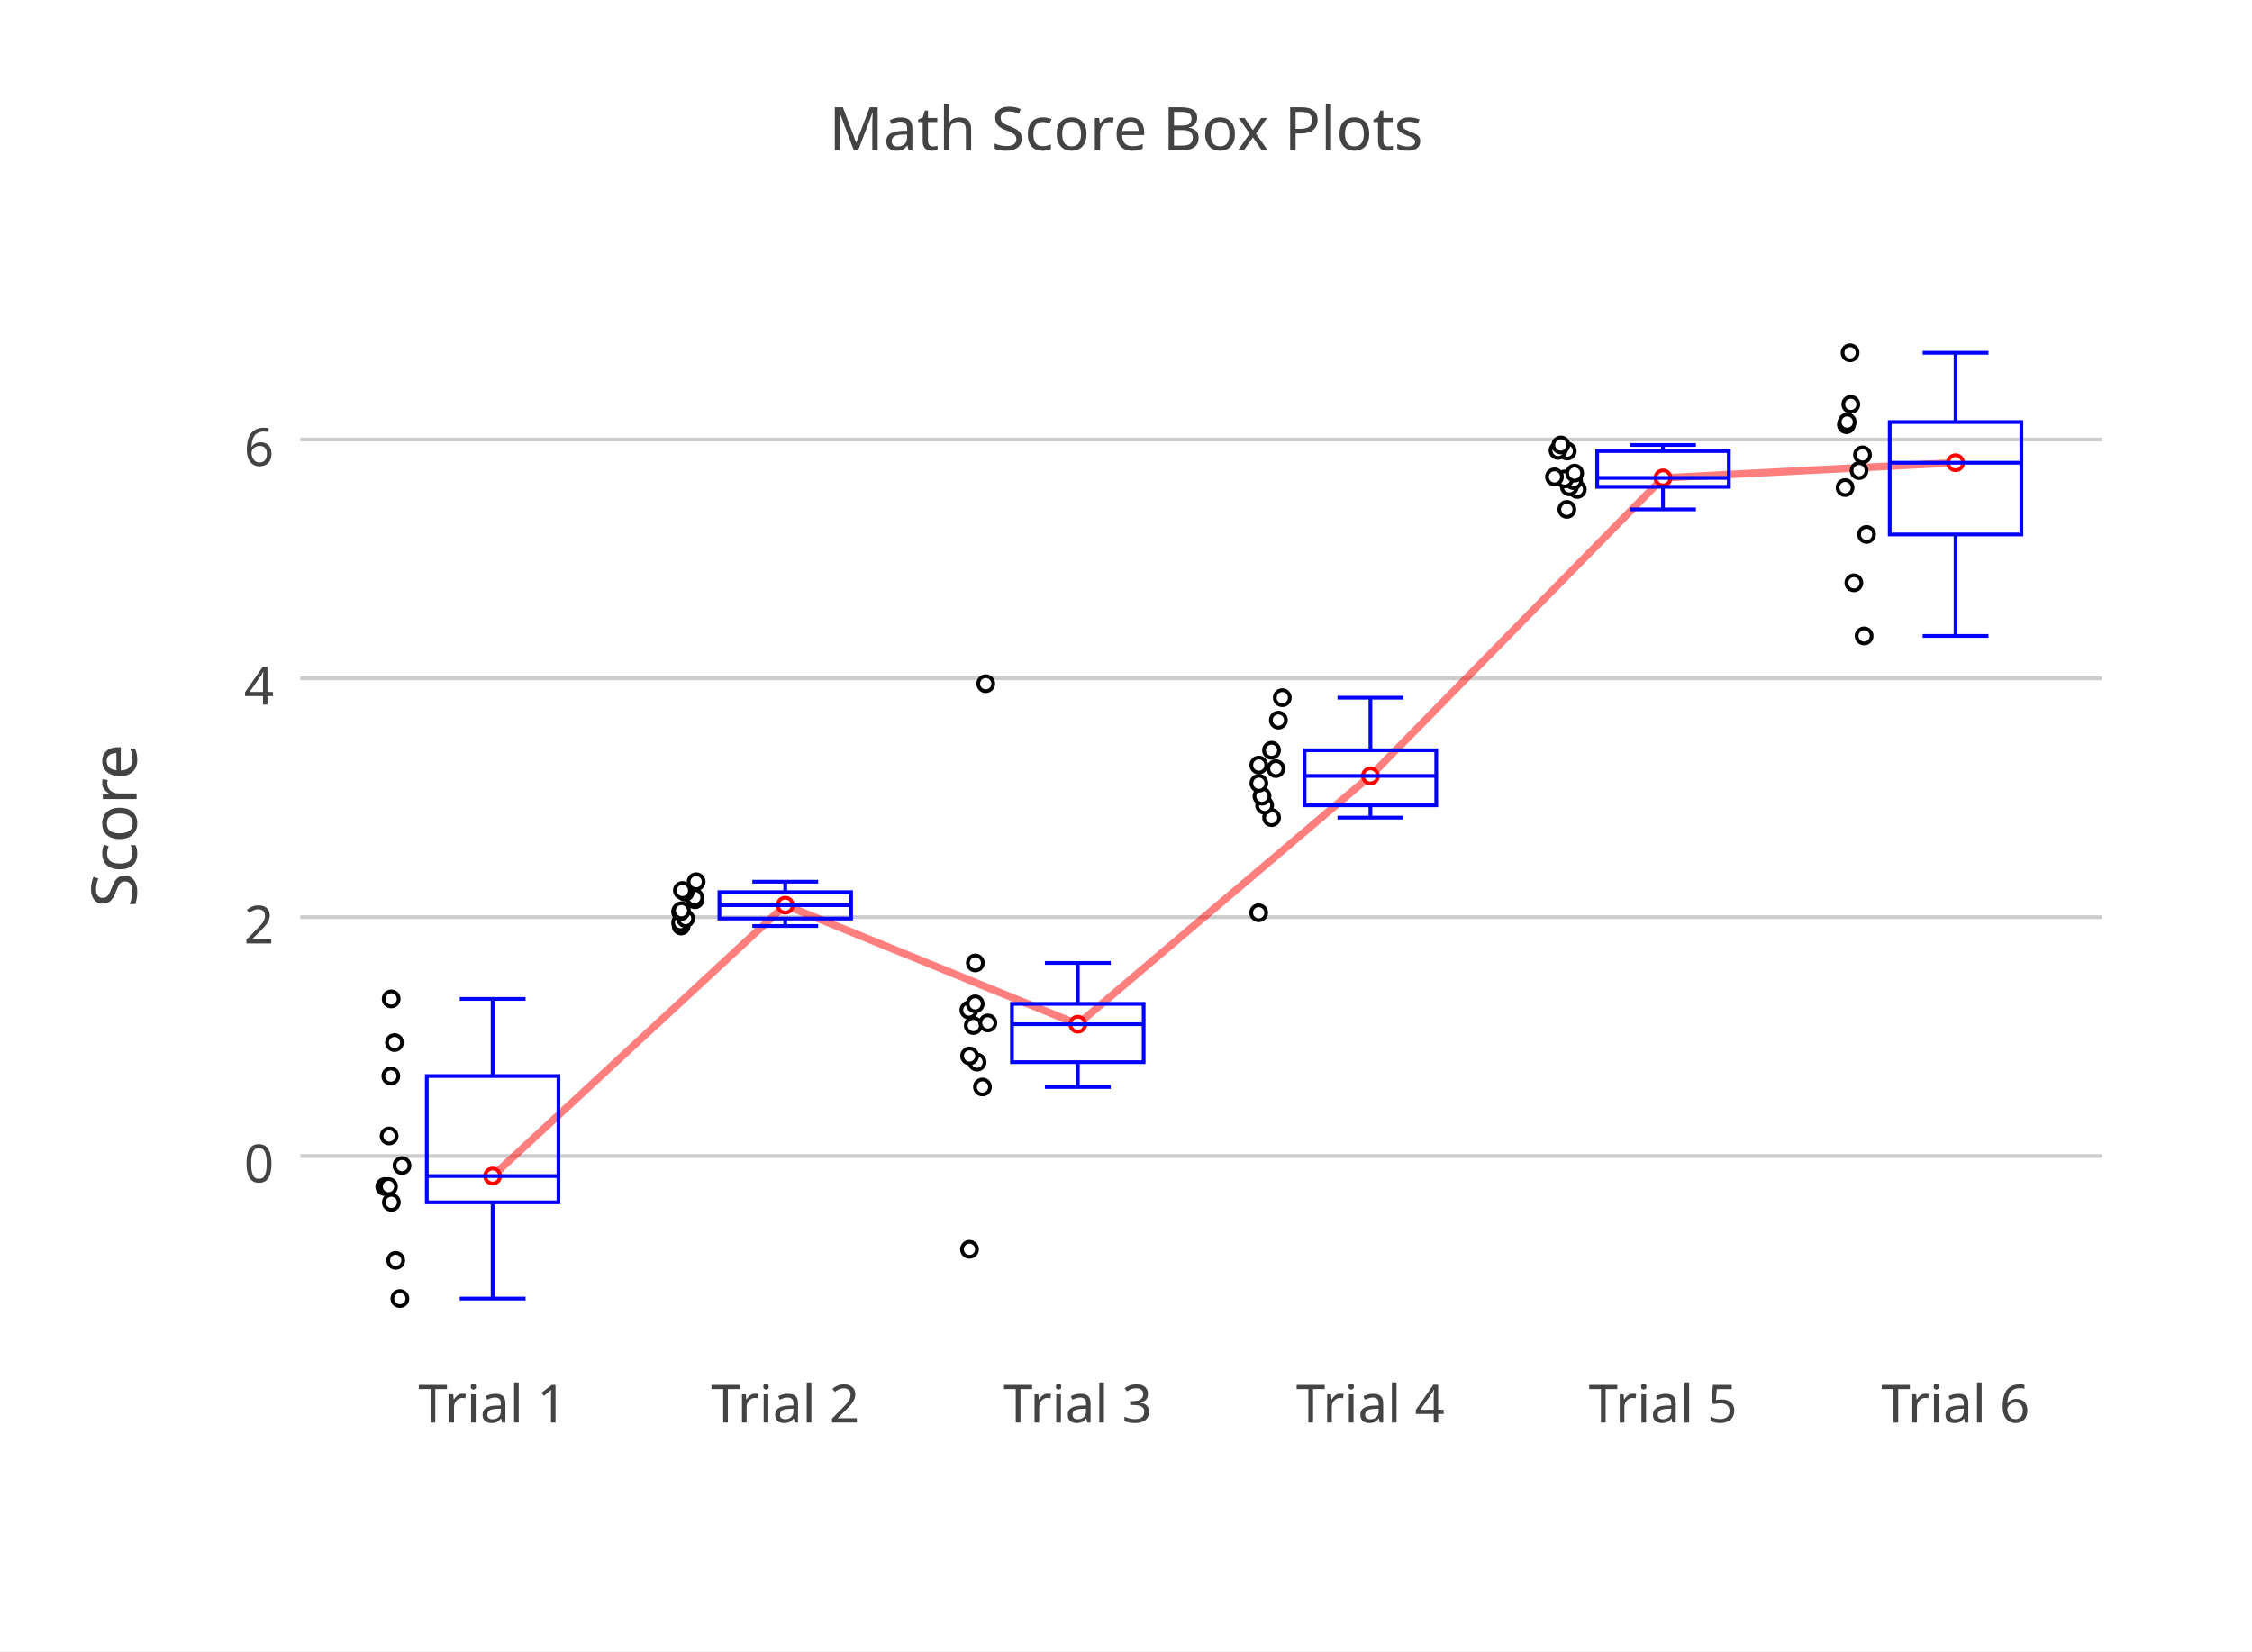
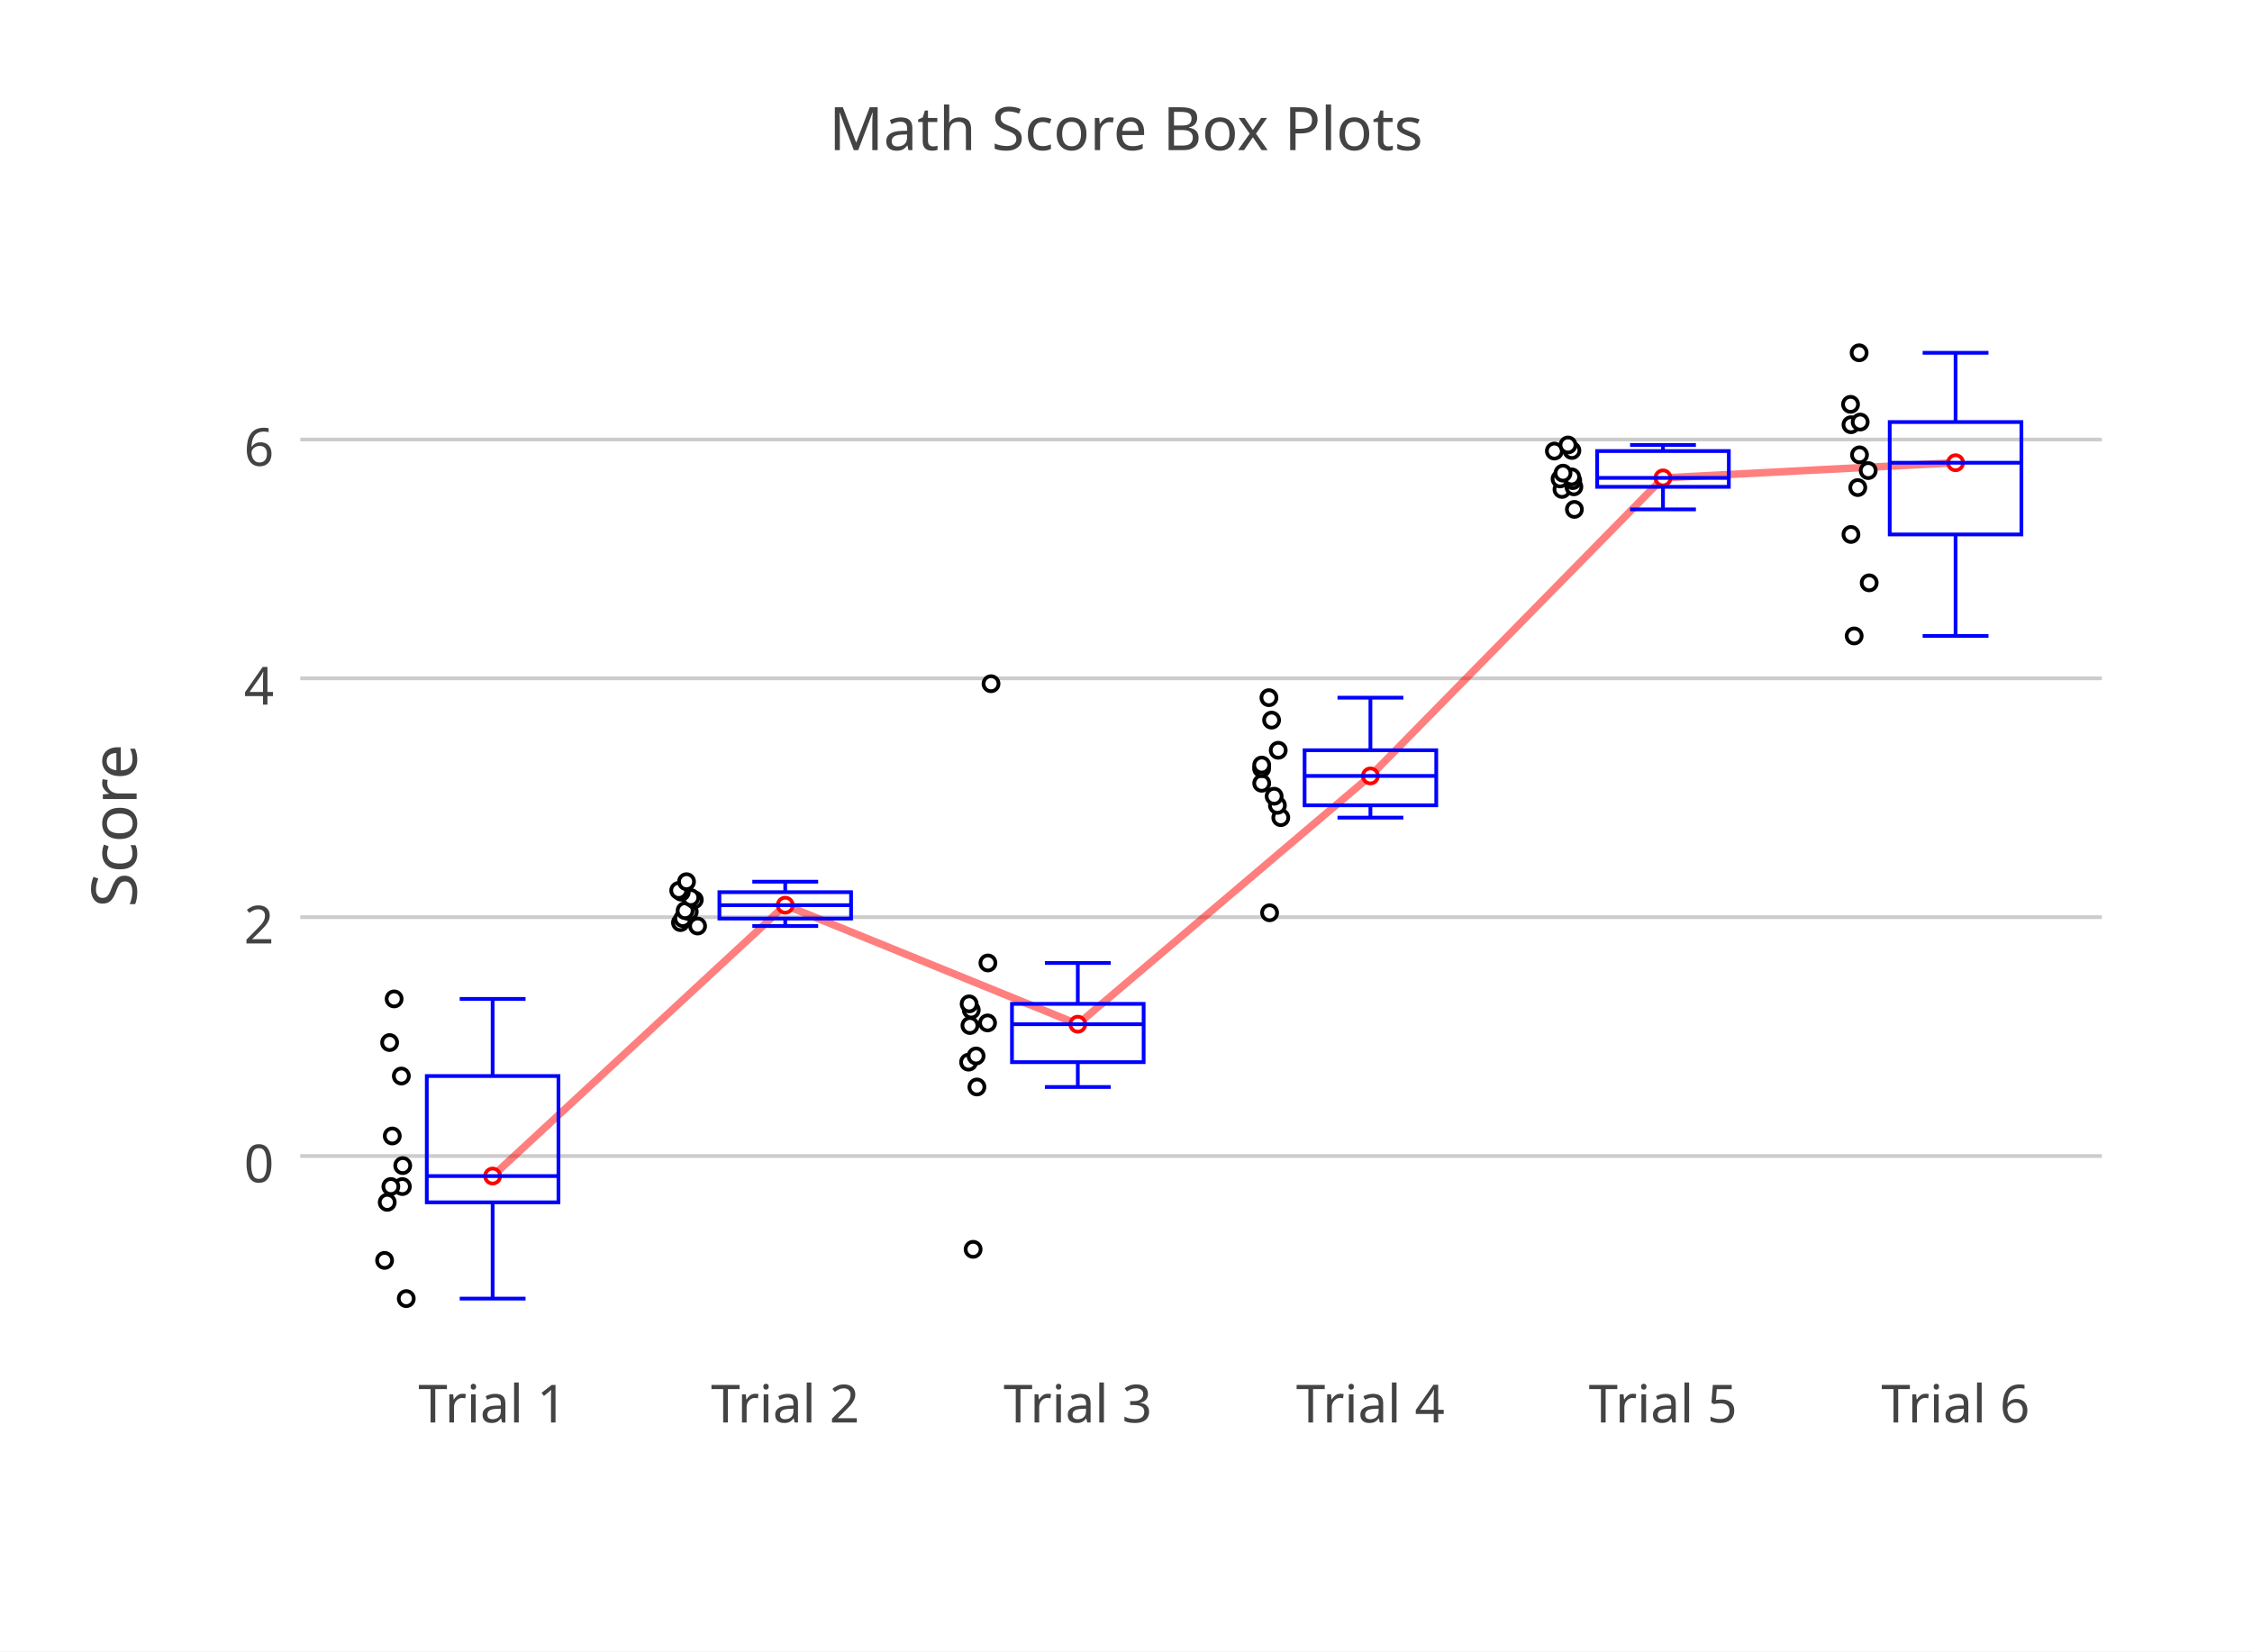
<svg xmlns="http://www.w3.org/2000/svg" xml:space="preserve" width="600" height="440">
  <rect x="0" y="0" width="600" height="440" style="fill: #ffffff; fill-opacity: 1;" />
  <g class="subplot xy">
    <rect x="78" y="78" width="484" height="284" style="stroke-width: 0px; fill: #ffffff; fill-opacity: 1;" />
    <g transform="translate(80,80)">
      <path class="ygrid crisp" d="M0,0h480" transform="translate(0,228.01)" style="stroke: #cccccc; stroke-opacity: 1; stroke-width: 1px;" />
      <path class="ygrid crisp" d="M0,0h480" transform="translate(0,164.37)" style="stroke: #cccccc; stroke-opacity: 1; stroke-width: 1px;" />
      <path class="ygrid crisp" d="M0,0h480" transform="translate(0,100.74)" style="stroke: #cccccc; stroke-opacity: 1; stroke-width: 1px;" />
      <path class="ygrid crisp" d="M0,0h480" transform="translate(0,37.11)" style="stroke: #cccccc; stroke-opacity: 1; stroke-width: 1px;" />
    </g>
    <g />
    <g transform="translate(80,80)" />
    <g />
    <svg preserveAspectRatio="none" x="80" y="80" width="480" height="280" viewBox="0 0 480 280" style="fill: none;">
      <g class="maplayer" />
      <g class="barlayer" />
      <g class="errorlayer">
        <g class="errorbars" />
      </g>
      <g class="scatterlayer">
        <g class="trace scatter" style="stroke-miterlimit: 2; opacity: 1;">
          <path class="js-line" d="M51.25,233.35L129.21,161.18L207.16,192.89L285.12,126.74L363.07,47.33L441.02,43.29" style="fill: none; stroke: #ff0000; stroke-opacity: 0.5; stroke-width: 2px;" />
          <g class="points">
            <path class="point" transform="translate(51.25,233.35)" d="M2,0A2,2 0 1,1 0,-2A2,2 0 0,1 2,0Z" style="opacity: 1; stroke-width: 1px; fill: #ffffff; fill-opacity: 1; stroke: #ff0000; stroke-opacity: 1;" />
            <path class="point" transform="translate(129.21,161.18)" d="M2,0A2,2 0 1,1 0,-2A2,2 0 0,1 2,0Z" style="opacity: 1; stroke-width: 1px; fill: #ffffff; fill-opacity: 1; stroke: #ff0000; stroke-opacity: 1;" />
            <path class="point" transform="translate(207.16,192.89)" d="M2,0A2,2 0 1,1 0,-2A2,2 0 0,1 2,0Z" style="opacity: 1; stroke-width: 1px; fill: #ffffff; fill-opacity: 1; stroke: #ff0000; stroke-opacity: 1;" />
            <path class="point" transform="translate(285.12,126.74)" d="M2,0A2,2 0 1,1 0,-2A2,2 0 0,1 2,0Z" style="opacity: 1; stroke-width: 1px; fill: #ffffff; fill-opacity: 1; stroke: #ff0000; stroke-opacity: 1;" />
            <path class="point" transform="translate(363.07,47.33)" d="M2,0A2,2 0 1,1 0,-2A2,2 0 0,1 2,0Z" style="opacity: 1; stroke-width: 1px; fill: #ffffff; fill-opacity: 1; stroke: #ff0000; stroke-opacity: 1;" />
            <path class="point" transform="translate(441.02,43.29)" d="M2,0A2,2 0 1,1 0,-2A2,2 0 0,1 2,0Z" style="opacity: 1; stroke-width: 1px; fill: #ffffff; fill-opacity: 1; stroke: #ff0000; stroke-opacity: 1;" />
          </g>
        </g>
      </g>
      <g class="boxlayer">
        <g class="trace boxes" style="opacity: 1;">
          <path class="box" d="M33.71,233.35H68.79M33.71,240.35H68.79V206.7H33.71ZM51.25,240.35V266M51.25,206.7V186.15M42.48,266H60.02M42.48,186.15H60.02" style="stroke-width: 1px; stroke: #0000ff; stroke-opacity: 1; fill: #ffffff; fill-opacity: 0;" />
          <g class="points">
-             <path transform="translate(26.54,266)" d="M2,0A2,2 0 1,1 0,-2A2,2 0 0,1 2,0Z" style="opacity: 1; stroke-width: 1px; fill: #ffffff; fill-opacity: 1; stroke: #000000; stroke-opacity: 1;" />
-             <path transform="translate(25.43,255.82)" d="M2,0A2,2 0 1,1 0,-2A2,2 0 0,1 2,0Z" style="opacity: 1; stroke-width: 1px; fill: #ffffff; fill-opacity: 1; stroke: #000000; stroke-opacity: 1;" />
-             <path transform="translate(24.27,240.35)" d="M2,0A2,2 0 1,1 0,-2A2,2 0 0,1 2,0Z" style="opacity: 1; stroke-width: 1px; fill: #ffffff; fill-opacity: 1; stroke: #000000; stroke-opacity: 1;" />
-             <path transform="translate(22.51,236.15)" d="M2,0A2,2 0 1,1 0,-2A2,2 0 0,1 2,0Z" style="opacity: 1; stroke-width: 1px; fill: #ffffff; fill-opacity: 1; stroke: #000000; stroke-opacity: 1;" />
-             <path transform="translate(23.51,236.14)" d="M2,0A2,2 0 1,1 0,-2A2,2 0 0,1 2,0Z" style="opacity: 1; stroke-width: 1px; fill: #ffffff; fill-opacity: 1; stroke: #000000; stroke-opacity: 1;" />
-             <path transform="translate(27.11,230.56)" d="M2,0A2,2 0 1,1 0,-2A2,2 0 0,1 2,0Z" style="opacity: 1; stroke-width: 1px; fill: #ffffff; fill-opacity: 1; stroke: #000000; stroke-opacity: 1;" />
-             <path transform="translate(23.67,222.67)" d="M2,0A2,2 0 1,1 0,-2A2,2 0 0,1 2,0Z" style="opacity: 1; stroke-width: 1px; fill: #ffffff; fill-opacity: 1; stroke: #000000; stroke-opacity: 1;" />
-             <path transform="translate(24.13,206.7)" d="M2,0A2,2 0 1,1 0,-2A2,2 0 0,1 2,0Z" style="opacity: 1; stroke-width: 1px; fill: #ffffff; fill-opacity: 1; stroke: #000000; stroke-opacity: 1;" />
-             <path transform="translate(25.11,197.78)" d="M2,0A2,2 0 1,1 0,-2A2,2 0 0,1 2,0Z" style="opacity: 1; stroke-width: 1px; fill: #ffffff; fill-opacity: 1; stroke: #000000; stroke-opacity: 1;" />
-             <path transform="translate(24.22,186.15)" d="M2,0A2,2 0 1,1 0,-2A2,2 0 0,1 2,0Z" style="opacity: 1; stroke-width: 1px; fill: #ffffff; fill-opacity: 1; stroke: #000000; stroke-opacity: 1;" />
+             <path transform="translate(28.24,266)" d="M2,0A2,2 0 1,1 0,-2A2,2 0 0,1 2,0Z" style="opacity: 1; stroke-width: 1px; fill: #ffffff; fill-opacity: 1; stroke: #000000; stroke-opacity: 1;" />
+             <path transform="translate(22.47,255.82)" d="M2,0A2,2 0 1,1 0,-2A2,2 0 0,1 2,0Z" style="opacity: 1; stroke-width: 1px; fill: #ffffff; fill-opacity: 1; stroke: #000000; stroke-opacity: 1;" />
+             <path transform="translate(23.17,240.35)" d="M2,0A2,2 0 1,1 0,-2A2,2 0 0,1 2,0Z" style="opacity: 1; stroke-width: 1px; fill: #ffffff; fill-opacity: 1; stroke: #000000; stroke-opacity: 1;" />
+             <path transform="translate(27.2,236.15)" d="M2,0A2,2 0 1,1 0,-2A2,2 0 0,1 2,0Z" style="opacity: 1; stroke-width: 1px; fill: #ffffff; fill-opacity: 1; stroke: #000000; stroke-opacity: 1;" />
+             <path transform="translate(24.14,236.14)" d="M2,0A2,2 0 1,1 0,-2A2,2 0 0,1 2,0Z" style="opacity: 1; stroke-width: 1px; fill: #ffffff; fill-opacity: 1; stroke: #000000; stroke-opacity: 1;" />
+             <path transform="translate(27.3,230.56)" d="M2,0A2,2 0 1,1 0,-2A2,2 0 0,1 2,0Z" style="opacity: 1; stroke-width: 1px; fill: #ffffff; fill-opacity: 1; stroke: #000000; stroke-opacity: 1;" />
+             <path transform="translate(24.51,222.67)" d="M2,0A2,2 0 1,1 0,-2A2,2 0 0,1 2,0Z" style="opacity: 1; stroke-width: 1px; fill: #ffffff; fill-opacity: 1; stroke: #000000; stroke-opacity: 1;" />
+             <path transform="translate(26.93,206.7)" d="M2,0A2,2 0 1,1 0,-2A2,2 0 0,1 2,0Z" style="opacity: 1; stroke-width: 1px; fill: #ffffff; fill-opacity: 1; stroke: #000000; stroke-opacity: 1;" />
+             <path transform="translate(23.81,197.78)" d="M2,0A2,2 0 1,1 0,-2A2,2 0 0,1 2,0Z" style="opacity: 1; stroke-width: 1px; fill: #ffffff; fill-opacity: 1; stroke: #000000; stroke-opacity: 1;" />
+             <path transform="translate(25.01,186.15)" d="M2,0A2,2 0 1,1 0,-2A2,2 0 0,1 2,0Z" style="opacity: 1; stroke-width: 1px; fill: #ffffff; fill-opacity: 1; stroke: #000000; stroke-opacity: 1;" />
          </g>
        </g>
        <g class="trace boxes" style="opacity: 1;">
          <path class="box" d="M111.67,161.18H146.75M111.67,164.74H146.75V157.71H111.67ZM129.21,164.74V166.73M129.21,157.71V154.92M120.44,166.73H137.98M120.44,154.92H137.98" style="stroke-width: 1px; stroke: #0000ff; stroke-opacity: 1; fill: #ffffff; fill-opacity: 0;" />
          <g class="points">
-             <path transform="translate(101.48,166.73)" d="M2,0A2,2 0 1,1 0,-2A2,2 0 0,1 2,0Z" style="opacity: 1; stroke-width: 1px; fill: #ffffff; fill-opacity: 1; stroke: #000000; stroke-opacity: 1;" />
-             <path transform="translate(101.33,165.82)" d="M2,0A2,2 0 1,1 0,-2A2,2 0 0,1 2,0Z" style="opacity: 1; stroke-width: 1px; fill: #ffffff; fill-opacity: 1; stroke: #000000; stroke-opacity: 1;" />
-             <path transform="translate(102.65,164.74)" d="M2,0A2,2 0 1,1 0,-2A2,2 0 0,1 2,0Z" style="opacity: 1; stroke-width: 1px; fill: #ffffff; fill-opacity: 1; stroke: #000000; stroke-opacity: 1;" />
-             <path transform="translate(101.31,162.92)" d="M2,0A2,2 0 1,1 0,-2A2,2 0 0,1 2,0Z" style="opacity: 1; stroke-width: 1px; fill: #ffffff; fill-opacity: 1; stroke: #000000; stroke-opacity: 1;" />
-             <path transform="translate(101.56,162.64)" d="M2,0A2,2 0 1,1 0,-2A2,2 0 0,1 2,0Z" style="opacity: 1; stroke-width: 1px; fill: #ffffff; fill-opacity: 1; stroke: #000000; stroke-opacity: 1;" />
-             <path transform="translate(105.16,159.73)" d="M2,0A2,2 0 1,1 0,-2A2,2 0 0,1 2,0Z" style="opacity: 1; stroke-width: 1px; fill: #ffffff; fill-opacity: 1; stroke: #000000; stroke-opacity: 1;" />
-             <path transform="translate(105.11,159.15)" d="M2,0A2,2 0 1,1 0,-2A2,2 0 0,1 2,0Z" style="opacity: 1; stroke-width: 1px; fill: #ffffff; fill-opacity: 1; stroke: #000000; stroke-opacity: 1;" />
-             <path transform="translate(102.55,157.71)" d="M2,0A2,2 0 1,1 0,-2A2,2 0 0,1 2,0Z" style="opacity: 1; stroke-width: 1px; fill: #ffffff; fill-opacity: 1; stroke: #000000; stroke-opacity: 1;" />
-             <path transform="translate(101.81,157.25)" d="M2,0A2,2 0 1,1 0,-2A2,2 0 0,1 2,0Z" style="opacity: 1; stroke-width: 1px; fill: #ffffff; fill-opacity: 1; stroke: #000000; stroke-opacity: 1;" />
-             <path transform="translate(105.47,154.92)" d="M2,0A2,2 0 1,1 0,-2A2,2 0 0,1 2,0Z" style="opacity: 1; stroke-width: 1px; fill: #ffffff; fill-opacity: 1; stroke: #000000; stroke-opacity: 1;" />
+             <path transform="translate(105.86,166.73)" d="M2,0A2,2 0 1,1 0,-2A2,2 0 0,1 2,0Z" style="opacity: 1; stroke-width: 1px; fill: #ffffff; fill-opacity: 1; stroke: #000000; stroke-opacity: 1;" />
+             <path transform="translate(101.3,165.82)" d="M2,0A2,2 0 1,1 0,-2A2,2 0 0,1 2,0Z" style="opacity: 1; stroke-width: 1px; fill: #ffffff; fill-opacity: 1; stroke: #000000; stroke-opacity: 1;" />
+             <path transform="translate(101.93,164.74)" d="M2,0A2,2 0 1,1 0,-2A2,2 0 0,1 2,0Z" style="opacity: 1; stroke-width: 1px; fill: #ffffff; fill-opacity: 1; stroke: #000000; stroke-opacity: 1;" />
+             <path transform="translate(103.64,162.92)" d="M2,0A2,2 0 1,1 0,-2A2,2 0 0,1 2,0Z" style="opacity: 1; stroke-width: 1px; fill: #ffffff; fill-opacity: 1; stroke: #000000; stroke-opacity: 1;" />
+             <path transform="translate(102.54,162.64)" d="M2,0A2,2 0 1,1 0,-2A2,2 0 0,1 2,0Z" style="opacity: 1; stroke-width: 1px; fill: #ffffff; fill-opacity: 1; stroke: #000000; stroke-opacity: 1;" />
+             <path transform="translate(104.98,159.73)" d="M2,0A2,2 0 1,1 0,-2A2,2 0 0,1 2,0Z" style="opacity: 1; stroke-width: 1px; fill: #ffffff; fill-opacity: 1; stroke: #000000; stroke-opacity: 1;" />
+             <path transform="translate(104.05,159.15)" d="M2,0A2,2 0 1,1 0,-2A2,2 0 0,1 2,0Z" style="opacity: 1; stroke-width: 1px; fill: #ffffff; fill-opacity: 1; stroke: #000000; stroke-opacity: 1;" />
+             <path transform="translate(101.51,157.71)" d="M2,0A2,2 0 1,1 0,-2A2,2 0 0,1 2,0Z" style="opacity: 1; stroke-width: 1px; fill: #ffffff; fill-opacity: 1; stroke: #000000; stroke-opacity: 1;" />
+             <path transform="translate(100.83,157.25)" d="M2,0A2,2 0 1,1 0,-2A2,2 0 0,1 2,0Z" style="opacity: 1; stroke-width: 1px; fill: #ffffff; fill-opacity: 1; stroke: #000000; stroke-opacity: 1;" />
+             <path transform="translate(102.91,154.92)" d="M2,0A2,2 0 1,1 0,-2A2,2 0 0,1 2,0Z" style="opacity: 1; stroke-width: 1px; fill: #ffffff; fill-opacity: 1; stroke: #000000; stroke-opacity: 1;" />
          </g>
        </g>
        <g class="trace boxes" style="opacity: 1;">
          <path class="box" d="M189.62,192.89H224.7M189.62,203H224.7V187.47H189.62ZM207.16,203V209.62M207.16,187.47V176.57M198.39,209.62H215.93M198.39,176.57H215.93" style="stroke-width: 1px; stroke: #0000ff; stroke-opacity: 1; fill: #ffffff; fill-opacity: 0;" />
          <g class="points">
-             <path transform="translate(178.3,252.87)" d="M2,0A2,2 0 1,1 0,-2A2,2 0 0,1 2,0Z" style="opacity: 1; stroke-width: 1px; fill: #ffffff; fill-opacity: 1; stroke: #000000; stroke-opacity: 1;" />
-             <path transform="translate(181.76,209.62)" d="M2,0A2,2 0 1,1 0,-2A2,2 0 0,1 2,0Z" style="opacity: 1; stroke-width: 1px; fill: #ffffff; fill-opacity: 1; stroke: #000000; stroke-opacity: 1;" />
-             <path transform="translate(180.32,203)" d="M2,0A2,2 0 1,1 0,-2A2,2 0 0,1 2,0Z" style="opacity: 1; stroke-width: 1px; fill: #ffffff; fill-opacity: 1; stroke: #000000; stroke-opacity: 1;" />
-             <path transform="translate(178.33,201.35)" d="M2,0A2,2 0 1,1 0,-2A2,2 0 0,1 2,0Z" style="opacity: 1; stroke-width: 1px; fill: #ffffff; fill-opacity: 1; stroke: #000000; stroke-opacity: 1;" />
-             <path transform="translate(179.32,193.24)" d="M2,0A2,2 0 1,1 0,-2A2,2 0 0,1 2,0Z" style="opacity: 1; stroke-width: 1px; fill: #ffffff; fill-opacity: 1; stroke: #000000; stroke-opacity: 1;" />
-             <path transform="translate(183.2,192.55)" d="M2,0A2,2 0 1,1 0,-2A2,2 0 0,1 2,0Z" style="opacity: 1; stroke-width: 1px; fill: #ffffff; fill-opacity: 1; stroke: #000000; stroke-opacity: 1;" />
-             <path transform="translate(178.14,189.11)" d="M2,0A2,2 0 1,1 0,-2A2,2 0 0,1 2,0Z" style="opacity: 1; stroke-width: 1px; fill: #ffffff; fill-opacity: 1; stroke: #000000; stroke-opacity: 1;" />
-             <path transform="translate(179.82,187.47)" d="M2,0A2,2 0 1,1 0,-2A2,2 0 0,1 2,0Z" style="opacity: 1; stroke-width: 1px; fill: #ffffff; fill-opacity: 1; stroke: #000000; stroke-opacity: 1;" />
-             <path transform="translate(179.86,176.57)" d="M2,0A2,2 0 1,1 0,-2A2,2 0 0,1 2,0Z" style="opacity: 1; stroke-width: 1px; fill: #ffffff; fill-opacity: 1; stroke: #000000; stroke-opacity: 1;" />
-             <path transform="translate(182.63,102.17)" d="M2,0A2,2 0 1,1 0,-2A2,2 0 0,1 2,0Z" style="opacity: 1; stroke-width: 1px; fill: #ffffff; fill-opacity: 1; stroke: #000000; stroke-opacity: 1;" />
+             <path transform="translate(179.27,252.87)" d="M2,0A2,2 0 1,1 0,-2A2,2 0 0,1 2,0Z" style="opacity: 1; stroke-width: 1px; fill: #ffffff; fill-opacity: 1; stroke: #000000; stroke-opacity: 1;" />
+             <path transform="translate(180.28,209.62)" d="M2,0A2,2 0 1,1 0,-2A2,2 0 0,1 2,0Z" style="opacity: 1; stroke-width: 1px; fill: #ffffff; fill-opacity: 1; stroke: #000000; stroke-opacity: 1;" />
+             <path transform="translate(178.06,203)" d="M2,0A2,2 0 1,1 0,-2A2,2 0 0,1 2,0Z" style="opacity: 1; stroke-width: 1px; fill: #ffffff; fill-opacity: 1; stroke: #000000; stroke-opacity: 1;" />
+             <path transform="translate(180.06,201.35)" d="M2,0A2,2 0 1,1 0,-2A2,2 0 0,1 2,0Z" style="opacity: 1; stroke-width: 1px; fill: #ffffff; fill-opacity: 1; stroke: #000000; stroke-opacity: 1;" />
+             <path transform="translate(178.42,193.24)" d="M2,0A2,2 0 1,1 0,-2A2,2 0 0,1 2,0Z" style="opacity: 1; stroke-width: 1px; fill: #ffffff; fill-opacity: 1; stroke: #000000; stroke-opacity: 1;" />
+             <path transform="translate(183.12,192.55)" d="M2,0A2,2 0 1,1 0,-2A2,2 0 0,1 2,0Z" style="opacity: 1; stroke-width: 1px; fill: #ffffff; fill-opacity: 1; stroke: #000000; stroke-opacity: 1;" />
+             <path transform="translate(178.78,189.11)" d="M2,0A2,2 0 1,1 0,-2A2,2 0 0,1 2,0Z" style="opacity: 1; stroke-width: 1px; fill: #ffffff; fill-opacity: 1; stroke: #000000; stroke-opacity: 1;" />
+             <path transform="translate(178.21,187.47)" d="M2,0A2,2 0 1,1 0,-2A2,2 0 0,1 2,0Z" style="opacity: 1; stroke-width: 1px; fill: #ffffff; fill-opacity: 1; stroke: #000000; stroke-opacity: 1;" />
+             <path transform="translate(183.21,176.57)" d="M2,0A2,2 0 1,1 0,-2A2,2 0 0,1 2,0Z" style="opacity: 1; stroke-width: 1px; fill: #ffffff; fill-opacity: 1; stroke: #000000; stroke-opacity: 1;" />
+             <path transform="translate(184.04,102.17)" d="M2,0A2,2 0 1,1 0,-2A2,2 0 0,1 2,0Z" style="opacity: 1; stroke-width: 1px; fill: #ffffff; fill-opacity: 1; stroke: #000000; stroke-opacity: 1;" />
          </g>
        </g>
        <g class="trace boxes" style="opacity: 1;">
          <path class="box" d="M267.58,126.74H302.66M267.58,134.57H302.66V119.9H267.58ZM285.12,134.57V137.85M285.12,119.9V105.89M276.35,137.85H293.89M276.35,105.89H293.89" style="stroke-width: 1px; stroke: #0000ff; stroke-opacity: 1; fill: #ffffff; fill-opacity: 0;" />
          <g class="points">
-             <path transform="translate(255.35,163.2)" d="M2,0A2,2 0 1,1 0,-2A2,2 0 0,1 2,0Z" style="opacity: 1; stroke-width: 1px; fill: #ffffff; fill-opacity: 1; stroke: #000000; stroke-opacity: 1;" />
-             <path transform="translate(258.79,137.85)" d="M2,0A2,2 0 1,1 0,-2A2,2 0 0,1 2,0Z" style="opacity: 1; stroke-width: 1px; fill: #ffffff; fill-opacity: 1; stroke: #000000; stroke-opacity: 1;" />
-             <path transform="translate(256.93,134.57)" d="M2,0A2,2 0 1,1 0,-2A2,2 0 0,1 2,0Z" style="opacity: 1; stroke-width: 1px; fill: #ffffff; fill-opacity: 1; stroke: #000000; stroke-opacity: 1;" />
-             <path transform="translate(256.23,132.15)" d="M2,0A2,2 0 1,1 0,-2A2,2 0 0,1 2,0Z" style="opacity: 1; stroke-width: 1px; fill: #ffffff; fill-opacity: 1; stroke: #000000; stroke-opacity: 1;" />
-             <path transform="translate(255.4,128.69)" d="M2,0A2,2 0 1,1 0,-2A2,2 0 0,1 2,0Z" style="opacity: 1; stroke-width: 1px; fill: #ffffff; fill-opacity: 1; stroke: #000000; stroke-opacity: 1;" />
-             <path transform="translate(259.93,124.79)" d="M2,0A2,2 0 1,1 0,-2A2,2 0 0,1 2,0Z" style="opacity: 1; stroke-width: 1px; fill: #ffffff; fill-opacity: 1; stroke: #000000; stroke-opacity: 1;" />
-             <path transform="translate(255.38,123.84)" d="M2,0A2,2 0 1,1 0,-2A2,2 0 0,1 2,0Z" style="opacity: 1; stroke-width: 1px; fill: #ffffff; fill-opacity: 1; stroke: #000000; stroke-opacity: 1;" />
-             <path transform="translate(258.77,119.9)" d="M2,0A2,2 0 1,1 0,-2A2,2 0 0,1 2,0Z" style="opacity: 1; stroke-width: 1px; fill: #ffffff; fill-opacity: 1; stroke: #000000; stroke-opacity: 1;" />
-             <path transform="translate(260.6,111.87)" d="M2,0A2,2 0 1,1 0,-2A2,2 0 0,1 2,0Z" style="opacity: 1; stroke-width: 1px; fill: #ffffff; fill-opacity: 1; stroke: #000000; stroke-opacity: 1;" />
-             <path transform="translate(261.64,105.89)" d="M2,0A2,2 0 1,1 0,-2A2,2 0 0,1 2,0Z" style="opacity: 1; stroke-width: 1px; fill: #ffffff; fill-opacity: 1; stroke: #000000; stroke-opacity: 1;" />
+             <path transform="translate(258.26,163.2)" d="M2,0A2,2 0 1,1 0,-2A2,2 0 0,1 2,0Z" style="opacity: 1; stroke-width: 1px; fill: #ffffff; fill-opacity: 1; stroke: #000000; stroke-opacity: 1;" />
+             <path transform="translate(261.24,137.85)" d="M2,0A2,2 0 1,1 0,-2A2,2 0 0,1 2,0Z" style="opacity: 1; stroke-width: 1px; fill: #ffffff; fill-opacity: 1; stroke: #000000; stroke-opacity: 1;" />
+             <path transform="translate(260.34,134.57)" d="M2,0A2,2 0 1,1 0,-2A2,2 0 0,1 2,0Z" style="opacity: 1; stroke-width: 1px; fill: #ffffff; fill-opacity: 1; stroke: #000000; stroke-opacity: 1;" />
+             <path transform="translate(259.47,132.15)" d="M2,0A2,2 0 1,1 0,-2A2,2 0 0,1 2,0Z" style="opacity: 1; stroke-width: 1px; fill: #ffffff; fill-opacity: 1; stroke: #000000; stroke-opacity: 1;" />
+             <path transform="translate(256.16,128.69)" d="M2,0A2,2 0 1,1 0,-2A2,2 0 0,1 2,0Z" style="opacity: 1; stroke-width: 1px; fill: #ffffff; fill-opacity: 1; stroke: #000000; stroke-opacity: 1;" />
+             <path transform="translate(256.13,124.79)" d="M2,0A2,2 0 1,1 0,-2A2,2 0 0,1 2,0Z" style="opacity: 1; stroke-width: 1px; fill: #ffffff; fill-opacity: 1; stroke: #000000; stroke-opacity: 1;" />
+             <path transform="translate(256.16,123.84)" d="M2,0A2,2 0 1,1 0,-2A2,2 0 0,1 2,0Z" style="opacity: 1; stroke-width: 1px; fill: #ffffff; fill-opacity: 1; stroke: #000000; stroke-opacity: 1;" />
+             <path transform="translate(260.56,119.9)" d="M2,0A2,2 0 1,1 0,-2A2,2 0 0,1 2,0Z" style="opacity: 1; stroke-width: 1px; fill: #ffffff; fill-opacity: 1; stroke: #000000; stroke-opacity: 1;" />
+             <path transform="translate(258.79,111.87)" d="M2,0A2,2 0 1,1 0,-2A2,2 0 0,1 2,0Z" style="opacity: 1; stroke-width: 1px; fill: #ffffff; fill-opacity: 1; stroke: #000000; stroke-opacity: 1;" />
+             <path transform="translate(258.08,105.89)" d="M2,0A2,2 0 1,1 0,-2A2,2 0 0,1 2,0Z" style="opacity: 1; stroke-width: 1px; fill: #ffffff; fill-opacity: 1; stroke: #000000; stroke-opacity: 1;" />
          </g>
        </g>
        <g class="trace boxes" style="opacity: 1;">
          <path class="box" d="M345.53,47.33H380.61M345.53,49.71H380.61V40.18H345.53ZM363.07,49.71V55.72M363.07,40.18V38.56M354.3,55.72H371.84M354.3,38.56H371.84" style="stroke-width: 1px; stroke: #0000ff; stroke-opacity: 1; fill: #ffffff; fill-opacity: 0;" />
          <g class="points">
-             <path transform="translate(337.46,55.72)" d="M2,0A2,2 0 1,1 0,-2A2,2 0 0,1 2,0Z" style="opacity: 1; stroke-width: 1px; fill: #ffffff; fill-opacity: 1; stroke: #000000; stroke-opacity: 1;" />
-             <path transform="translate(340.24,50.4)" d="M2,0A2,2 0 1,1 0,-2A2,2 0 0,1 2,0Z" style="opacity: 1; stroke-width: 1px; fill: #ffffff; fill-opacity: 1; stroke: #000000; stroke-opacity: 1;" />
-             <path transform="translate(338.13,49.71)" d="M2,0A2,2 0 1,1 0,-2A2,2 0 0,1 2,0Z" style="opacity: 1; stroke-width: 1px; fill: #ffffff; fill-opacity: 1; stroke: #000000; stroke-opacity: 1;" />
-             <path transform="translate(339.25,48.05)" d="M2,0A2,2 0 1,1 0,-2A2,2 0 0,1 2,0Z" style="opacity: 1; stroke-width: 1px; fill: #ffffff; fill-opacity: 1; stroke: #000000; stroke-opacity: 1;" />
-             <path transform="translate(336.87,47.61)" d="M2,0A2,2 0 1,1 0,-2A2,2 0 0,1 2,0Z" style="opacity: 1; stroke-width: 1px; fill: #ffffff; fill-opacity: 1; stroke: #000000; stroke-opacity: 1;" />
-             <path transform="translate(334.16,47.06)" d="M2,0A2,2 0 1,1 0,-2A2,2 0 0,1 2,0Z" style="opacity: 1; stroke-width: 1px; fill: #ffffff; fill-opacity: 1; stroke: #000000; stroke-opacity: 1;" />
-             <path transform="translate(339.53,46.06)" d="M2,0A2,2 0 1,1 0,-2A2,2 0 0,1 2,0Z" style="opacity: 1; stroke-width: 1px; fill: #ffffff; fill-opacity: 1; stroke: #000000; stroke-opacity: 1;" />
-             <path transform="translate(337.57,40.18)" d="M2,0A2,2 0 1,1 0,-2A2,2 0 0,1 2,0Z" style="opacity: 1; stroke-width: 1px; fill: #ffffff; fill-opacity: 1; stroke: #000000; stroke-opacity: 1;" />
-             <path transform="translate(335.11,40.02)" d="M2,0A2,2 0 1,1 0,-2A2,2 0 0,1 2,0Z" style="opacity: 1; stroke-width: 1px; fill: #ffffff; fill-opacity: 1; stroke: #000000; stroke-opacity: 1;" />
-             <path transform="translate(335.85,38.56)" d="M2,0A2,2 0 1,1 0,-2A2,2 0 0,1 2,0Z" style="opacity: 1; stroke-width: 1px; fill: #ffffff; fill-opacity: 1; stroke: #000000; stroke-opacity: 1;" />
+             <path transform="translate(339.47,55.72)" d="M2,0A2,2 0 1,1 0,-2A2,2 0 0,1 2,0Z" style="opacity: 1; stroke-width: 1px; fill: #ffffff; fill-opacity: 1; stroke: #000000; stroke-opacity: 1;" />
+             <path transform="translate(336.16,50.4)" d="M2,0A2,2 0 1,1 0,-2A2,2 0 0,1 2,0Z" style="opacity: 1; stroke-width: 1px; fill: #ffffff; fill-opacity: 1; stroke: #000000; stroke-opacity: 1;" />
+             <path transform="translate(339.33,49.71)" d="M2,0A2,2 0 1,1 0,-2A2,2 0 0,1 2,0Z" style="opacity: 1; stroke-width: 1px; fill: #ffffff; fill-opacity: 1; stroke: #000000; stroke-opacity: 1;" />
+             <path transform="translate(339.03,48.05)" d="M2,0A2,2 0 1,1 0,-2A2,2 0 0,1 2,0Z" style="opacity: 1; stroke-width: 1px; fill: #ffffff; fill-opacity: 1; stroke: #000000; stroke-opacity: 1;" />
+             <path transform="translate(335.65,47.61)" d="M2,0A2,2 0 1,1 0,-2A2,2 0 0,1 2,0Z" style="opacity: 1; stroke-width: 1px; fill: #ffffff; fill-opacity: 1; stroke: #000000; stroke-opacity: 1;" />
+             <path transform="translate(338.73,47.06)" d="M2,0A2,2 0 1,1 0,-2A2,2 0 0,1 2,0Z" style="opacity: 1; stroke-width: 1px; fill: #ffffff; fill-opacity: 1; stroke: #000000; stroke-opacity: 1;" />
+             <path transform="translate(336.43,46.06)" d="M2,0A2,2 0 1,1 0,-2A2,2 0 0,1 2,0Z" style="opacity: 1; stroke-width: 1px; fill: #ffffff; fill-opacity: 1; stroke: #000000; stroke-opacity: 1;" />
+             <path transform="translate(334.13,40.18)" d="M2,0A2,2 0 1,1 0,-2A2,2 0 0,1 2,0Z" style="opacity: 1; stroke-width: 1px; fill: #ffffff; fill-opacity: 1; stroke: #000000; stroke-opacity: 1;" />
+             <path transform="translate(338.8,40.02)" d="M2,0A2,2 0 1,1 0,-2A2,2 0 0,1 2,0Z" style="opacity: 1; stroke-width: 1px; fill: #ffffff; fill-opacity: 1; stroke: #000000; stroke-opacity: 1;" />
+             <path transform="translate(337.76,38.56)" d="M2,0A2,2 0 1,1 0,-2A2,2 0 0,1 2,0Z" style="opacity: 1; stroke-width: 1px; fill: #ffffff; fill-opacity: 1; stroke: #000000; stroke-opacity: 1;" />
          </g>
        </g>
        <g class="trace boxes" style="opacity: 1;">
          <path class="box" d="M423.48,43.29H458.56M423.48,62.4H458.56V32.45H423.48ZM441.02,62.4V89.44M441.02,32.45V14M432.25,89.44H449.79M432.25,14H449.79" style="stroke-width: 1px; stroke: #0000ff; stroke-opacity: 1; fill: #ffffff; fill-opacity: 0;" />
          <g class="points">
-             <path transform="translate(416.66,89.44)" d="M2,0A2,2 0 1,1 0,-2A2,2 0 0,1 2,0Z" style="opacity: 1; stroke-width: 1px; fill: #ffffff; fill-opacity: 1; stroke: #000000; stroke-opacity: 1;" />
-             <path transform="translate(413.93,75.29)" d="M2,0A2,2 0 1,1 0,-2A2,2 0 0,1 2,0Z" style="opacity: 1; stroke-width: 1px; fill: #ffffff; fill-opacity: 1; stroke: #000000; stroke-opacity: 1;" />
-             <path transform="translate(417.31,62.4)" d="M2,0A2,2 0 1,1 0,-2A2,2 0 0,1 2,0Z" style="opacity: 1; stroke-width: 1px; fill: #ffffff; fill-opacity: 1; stroke: #000000; stroke-opacity: 1;" />
-             <path transform="translate(411.59,49.91)" d="M2,0A2,2 0 1,1 0,-2A2,2 0 0,1 2,0Z" style="opacity: 1; stroke-width: 1px; fill: #ffffff; fill-opacity: 1; stroke: #000000; stroke-opacity: 1;" />
-             <path transform="translate(415.31,45.38)" d="M2,0A2,2 0 1,1 0,-2A2,2 0 0,1 2,0Z" style="opacity: 1; stroke-width: 1px; fill: #ffffff; fill-opacity: 1; stroke: #000000; stroke-opacity: 1;" />
-             <path transform="translate(416.23,41.19)" d="M2,0A2,2 0 1,1 0,-2A2,2 0 0,1 2,0Z" style="opacity: 1; stroke-width: 1px; fill: #ffffff; fill-opacity: 1; stroke: #000000; stroke-opacity: 1;" />
-             <path transform="translate(411.94,33.16)" d="M2,0A2,2 0 1,1 0,-2A2,2 0 0,1 2,0Z" style="opacity: 1; stroke-width: 1px; fill: #ffffff; fill-opacity: 1; stroke: #000000; stroke-opacity: 1;" />
-             <path transform="translate(412.15,32.45)" d="M2,0A2,2 0 1,1 0,-2A2,2 0 0,1 2,0Z" style="opacity: 1; stroke-width: 1px; fill: #ffffff; fill-opacity: 1; stroke: #000000; stroke-opacity: 1;" />
-             <path transform="translate(413.11,27.73)" d="M2,0A2,2 0 1,1 0,-2A2,2 0 0,1 2,0Z" style="opacity: 1; stroke-width: 1px; fill: #ffffff; fill-opacity: 1; stroke: #000000; stroke-opacity: 1;" />
-             <path transform="translate(412.92,14)" d="M2,0A2,2 0 1,1 0,-2A2,2 0 0,1 2,0Z" style="opacity: 1; stroke-width: 1px; fill: #ffffff; fill-opacity: 1; stroke: #000000; stroke-opacity: 1;" />
+             <path transform="translate(414.01,89.44)" d="M2,0A2,2 0 1,1 0,-2A2,2 0 0,1 2,0Z" style="opacity: 1; stroke-width: 1px; fill: #ffffff; fill-opacity: 1; stroke: #000000; stroke-opacity: 1;" />
+             <path transform="translate(418.01,75.29)" d="M2,0A2,2 0 1,1 0,-2A2,2 0 0,1 2,0Z" style="opacity: 1; stroke-width: 1px; fill: #ffffff; fill-opacity: 1; stroke: #000000; stroke-opacity: 1;" />
+             <path transform="translate(413.15,62.4)" d="M2,0A2,2 0 1,1 0,-2A2,2 0 0,1 2,0Z" style="opacity: 1; stroke-width: 1px; fill: #ffffff; fill-opacity: 1; stroke: #000000; stroke-opacity: 1;" />
+             <path transform="translate(414.97,49.91)" d="M2,0A2,2 0 1,1 0,-2A2,2 0 0,1 2,0Z" style="opacity: 1; stroke-width: 1px; fill: #ffffff; fill-opacity: 1; stroke: #000000; stroke-opacity: 1;" />
+             <path transform="translate(417.75,45.38)" d="M2,0A2,2 0 1,1 0,-2A2,2 0 0,1 2,0Z" style="opacity: 1; stroke-width: 1px; fill: #ffffff; fill-opacity: 1; stroke: #000000; stroke-opacity: 1;" />
+             <path transform="translate(415.43,41.19)" d="M2,0A2,2 0 1,1 0,-2A2,2 0 0,1 2,0Z" style="opacity: 1; stroke-width: 1px; fill: #ffffff; fill-opacity: 1; stroke: #000000; stroke-opacity: 1;" />
+             <path transform="translate(413.16,33.16)" d="M2,0A2,2 0 1,1 0,-2A2,2 0 0,1 2,0Z" style="opacity: 1; stroke-width: 1px; fill: #ffffff; fill-opacity: 1; stroke: #000000; stroke-opacity: 1;" />
+             <path transform="translate(415.61,32.45)" d="M2,0A2,2 0 1,1 0,-2A2,2 0 0,1 2,0Z" style="opacity: 1; stroke-width: 1px; fill: #ffffff; fill-opacity: 1; stroke: #000000; stroke-opacity: 1;" />
+             <path transform="translate(413.04,27.73)" d="M2,0A2,2 0 1,1 0,-2A2,2 0 0,1 2,0Z" style="opacity: 1; stroke-width: 1px; fill: #ffffff; fill-opacity: 1; stroke: #000000; stroke-opacity: 1;" />
+             <path transform="translate(415.33,14)" d="M2,0A2,2 0 1,1 0,-2A2,2 0 0,1 2,0Z" style="opacity: 1; stroke-width: 1px; fill: #ffffff; fill-opacity: 1; stroke: #000000; stroke-opacity: 1;" />
          </g>
        </g>
      </g>
    </svg>
    <g />
    <path class="crisp" transform="translate(80,80)" d="M-4,282.5h488M-4,-2.5h488" style="fill: none; stroke-width: 1px; stroke: #000000; stroke-opacity: 0;" />
    <path class="crisp" transform="translate(80,80)" d="M-3,-2v284M483,-2v284" stroke-width="2px" style="fill: none; stroke: #000000; stroke-opacity: 0;" />
    <g />
    <g transform="translate(80,80)">
      <g class="xtick">
        <text text-anchor="middle" x="0" y="299" transform="translate(51.25,0)" style="font-family: Avantgarde, CenturyGothic, AppleGothic, sans-serif; font-size: 14px; fill: #434343; fill-opacity: 1;">Trial 1</text>
      </g>
      <g class="xtick">
        <text text-anchor="middle" x="0" y="299" transform="translate(129.21,0)" style="font-family: Avantgarde, CenturyGothic, AppleGothic, sans-serif; font-size: 14px; fill: #434343; fill-opacity: 1;">Trial 2</text>
      </g>
      <g class="xtick">
        <text text-anchor="middle" x="0" y="299" transform="translate(207.16,0)" style="font-family: Avantgarde, CenturyGothic, AppleGothic, sans-serif; font-size: 14px; fill: #434343; fill-opacity: 1;">Trial 3</text>
      </g>
      <g class="xtick">
        <text text-anchor="middle" x="0" y="299" transform="translate(285.12,0)" style="font-family: Avantgarde, CenturyGothic, AppleGothic, sans-serif; font-size: 14px; fill: #434343; fill-opacity: 1;">Trial 4</text>
      </g>
      <g class="xtick">
        <text text-anchor="middle" x="0" y="299" transform="translate(363.07,0)" style="font-family: Avantgarde, CenturyGothic, AppleGothic, sans-serif; font-size: 14px; fill: #434343; fill-opacity: 1;">Trial 5</text>
      </g>
      <g class="xtick">
        <text text-anchor="middle" x="0" y="299" transform="translate(441.02,0)" style="font-family: Avantgarde, CenturyGothic, AppleGothic, sans-serif; font-size: 14px; fill: #434343; fill-opacity: 1;">Trial 6</text>
      </g>
    </g>
    <g transform="translate(80,80)">
      <g class="ytick">
        <text text-anchor="end" x="-7" y="7" transform="translate(0,228.01)" style="font-family: Avantgarde, CenturyGothic, AppleGothic, sans-serif; font-size: 14px; fill: #434343; fill-opacity: 1;">0</text>
      </g>
      <g class="ytick">
        <text text-anchor="end" x="-7" y="7" transform="translate(0,164.37)" style="font-family: Avantgarde, CenturyGothic, AppleGothic, sans-serif; font-size: 14px; fill: #434343; fill-opacity: 1;">2</text>
      </g>
      <g class="ytick">
        <text text-anchor="end" x="-7" y="7" transform="translate(0,100.74)" style="font-family: Avantgarde, CenturyGothic, AppleGothic, sans-serif; font-size: 14px; fill: #434343; fill-opacity: 1;">4</text>
      </g>
      <g class="ytick">
        <text text-anchor="end" x="-7" y="7" transform="translate(0,37.11)" style="font-family: Avantgarde, CenturyGothic, AppleGothic, sans-serif; font-size: 14px; fill: #434343; fill-opacity: 1;">6</text>
      </g>
    </g>
    <g />
  </g>
  <g transform="translate(80,80)">
    <rect class="drag nsewdrag cursor-crosshair" data-subplot="xy" x="0" y="0" width="480" height="280" style="fill: #000000; opacity: 0; stroke-width: 0px;" />
    <rect class="drag nwdrag cursor-nw-resize" data-subplot="xy" x="-20" y="-20" width="20" height="20" style="fill: #000000; opacity: 0; stroke-width: 0px;" />
    <rect class="drag nedrag cursor-ne-resize" data-subplot="xy" x="480" y="-20" width="20" height="20" style="fill: #000000; opacity: 0; stroke-width: 0px;" />
    <rect class="drag swdrag cursor-sw-resize" data-subplot="xy" x="-20" y="280" width="20" height="20" style="fill: #000000; opacity: 0; stroke-width: 0px;" />
    <rect class="drag sedrag cursor-se-resize" data-subplot="xy" x="480" y="280" width="20" height="20" style="fill: #000000; opacity: 0; stroke-width: 0px;" />
    <rect class="drag ewdrag cursor-ew-resize" data-subplot="xy" x="48" y="282.5" width="384" height="20" style="fill: #000000; opacity: 0; stroke-width: 0px;" />
    <rect class="drag wdrag cursor-w-resize" data-subplot="xy" x="0" y="282.5" width="48" height="20" style="fill: #000000; opacity: 0; stroke-width: 0px;" />
    <rect class="drag edrag cursor-e-resize" data-subplot="xy" x="432" y="282.5" width="48" height="20" style="fill: #000000; opacity: 0; stroke-width: 0px;" />
    <rect class="drag nsdrag cursor-ns-resize" data-subplot="xy" x="-23" y="28" width="20" height="224" style="fill: #000000; opacity: 0; stroke-width: 0px;" />
    <rect class="drag sdrag cursor-s-resize" data-subplot="xy" x="-23" y="252" width="20" height="28" style="fill: #000000; opacity: 0; stroke-width: 0px;" />
    <rect class="drag ndrag cursor-n-resize" data-subplot="xy" x="-23" y="0" width="20" height="28" style="fill: #000000; opacity: 0; stroke-width: 0px;" />
  </g>
  <g class="infolayer">
    <text class="gtitle" x="300" y="40" text-anchor="middle" style="font-family: Avantgarde, CenturyGothic, AppleGothic, sans-serif; font-size: 16px; fill: #434343; opacity: 1;">Math Score Box Plots</text>
    <text class="ytitle" transform="rotate(-90,36.4,220) translate(0, 0)" x="36.4" y="220" text-anchor="middle" style="font-family: Avantgarde, CenturyGothic, AppleGothic, sans-serif; font-size: 16.8px; fill: #434343; opacity: 1;">Score</text>
  </g>
  <g class="hoverlayer" />
</svg>
